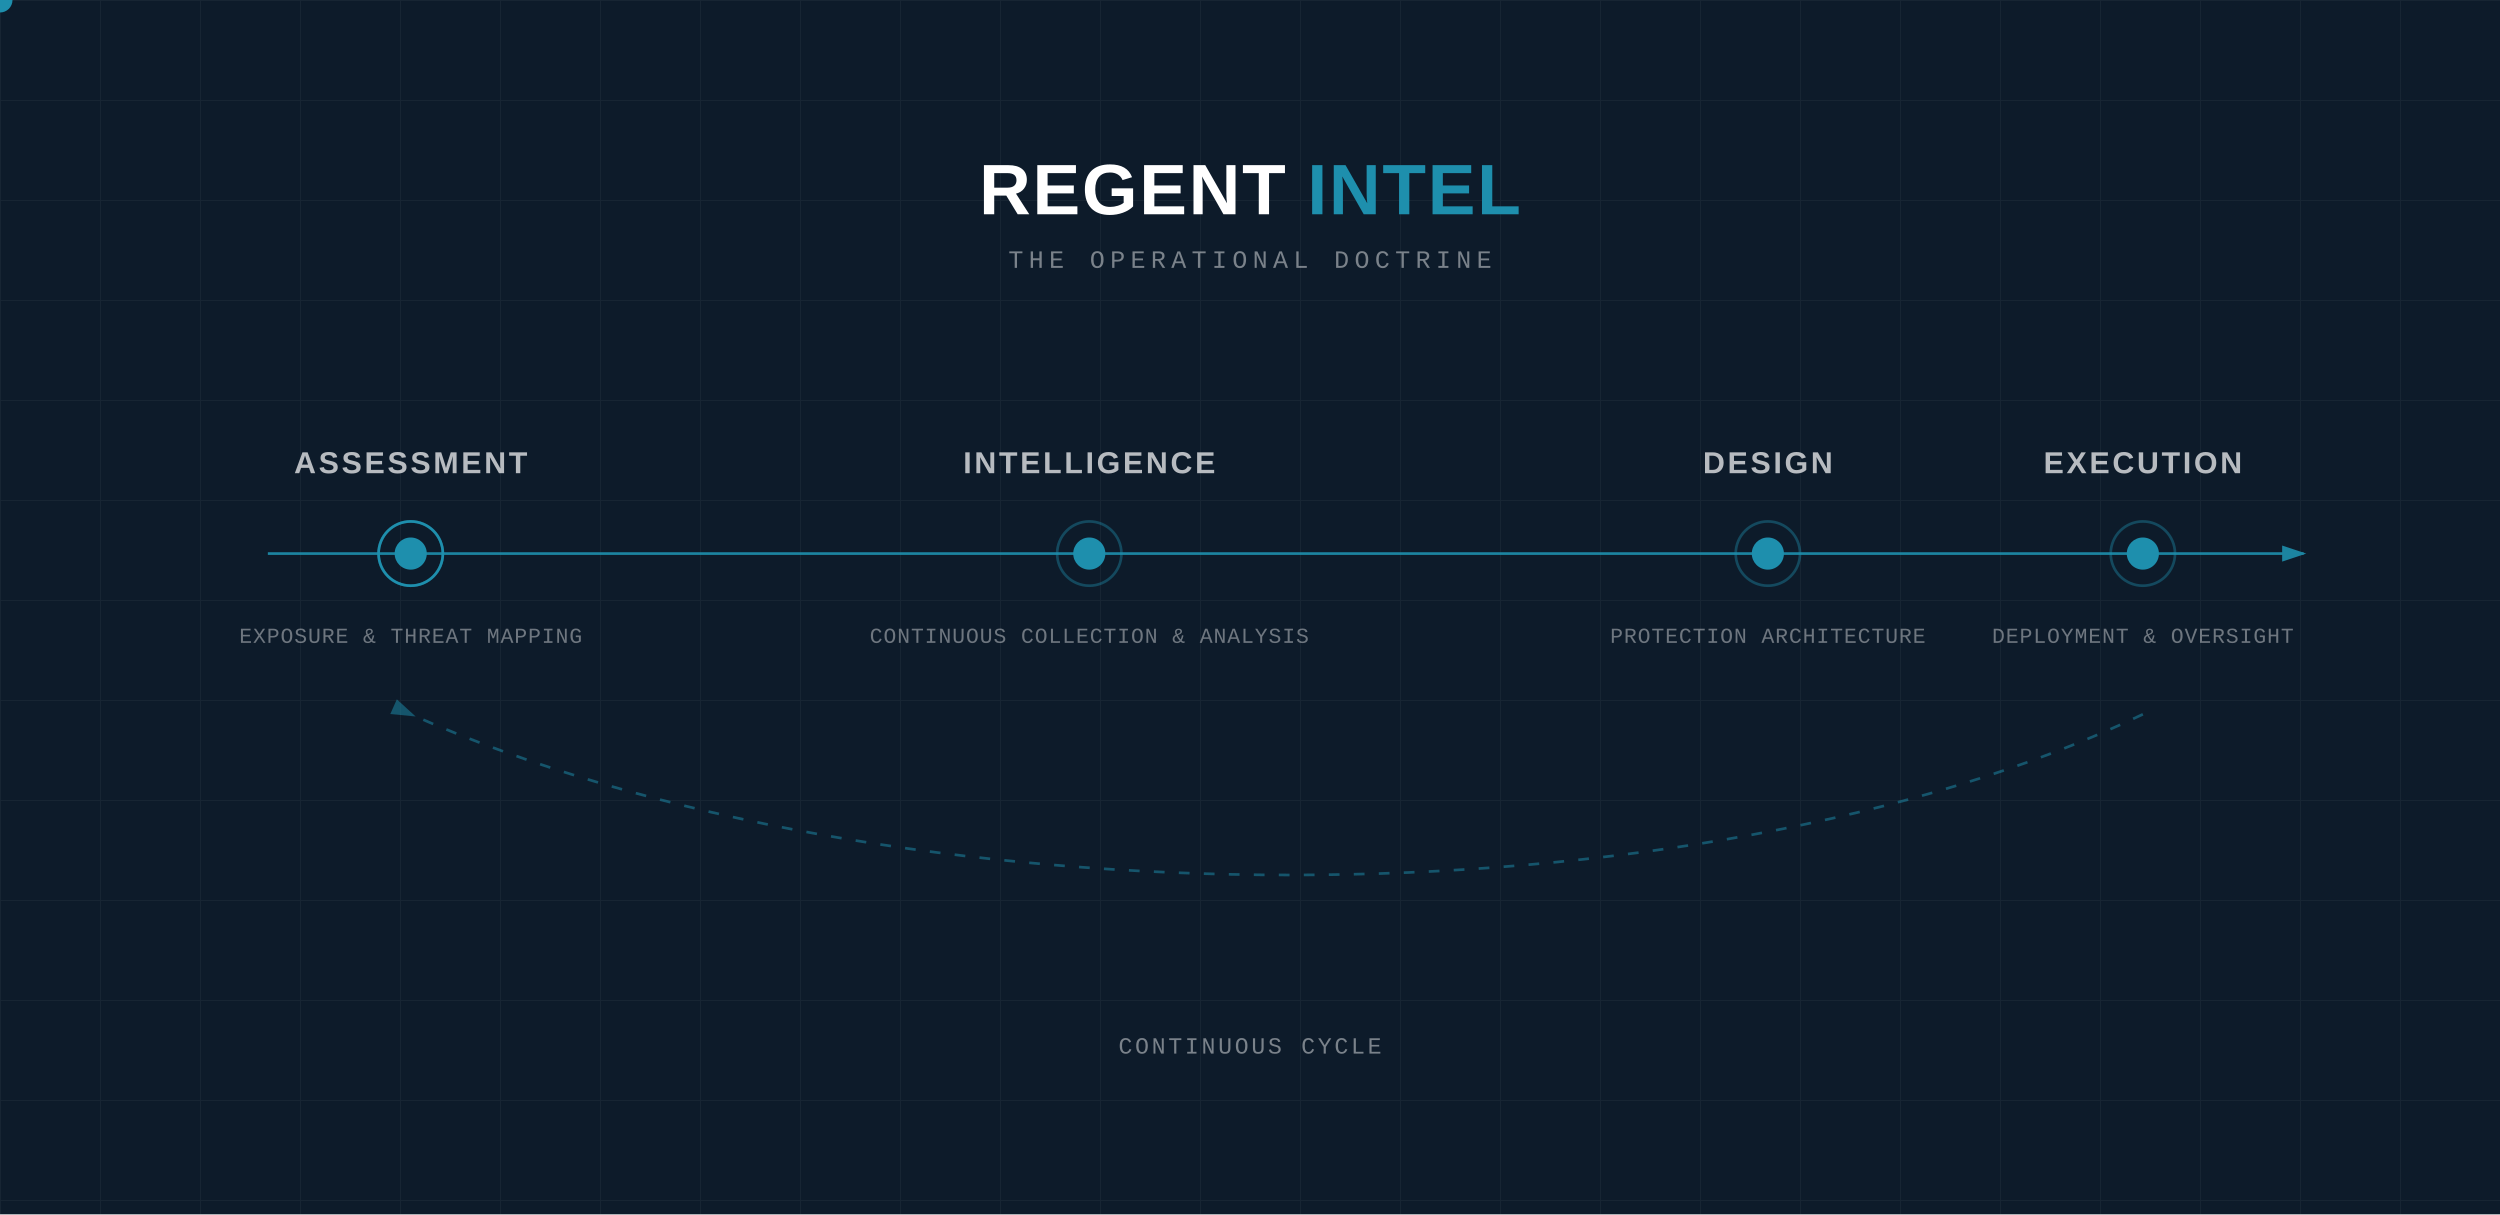
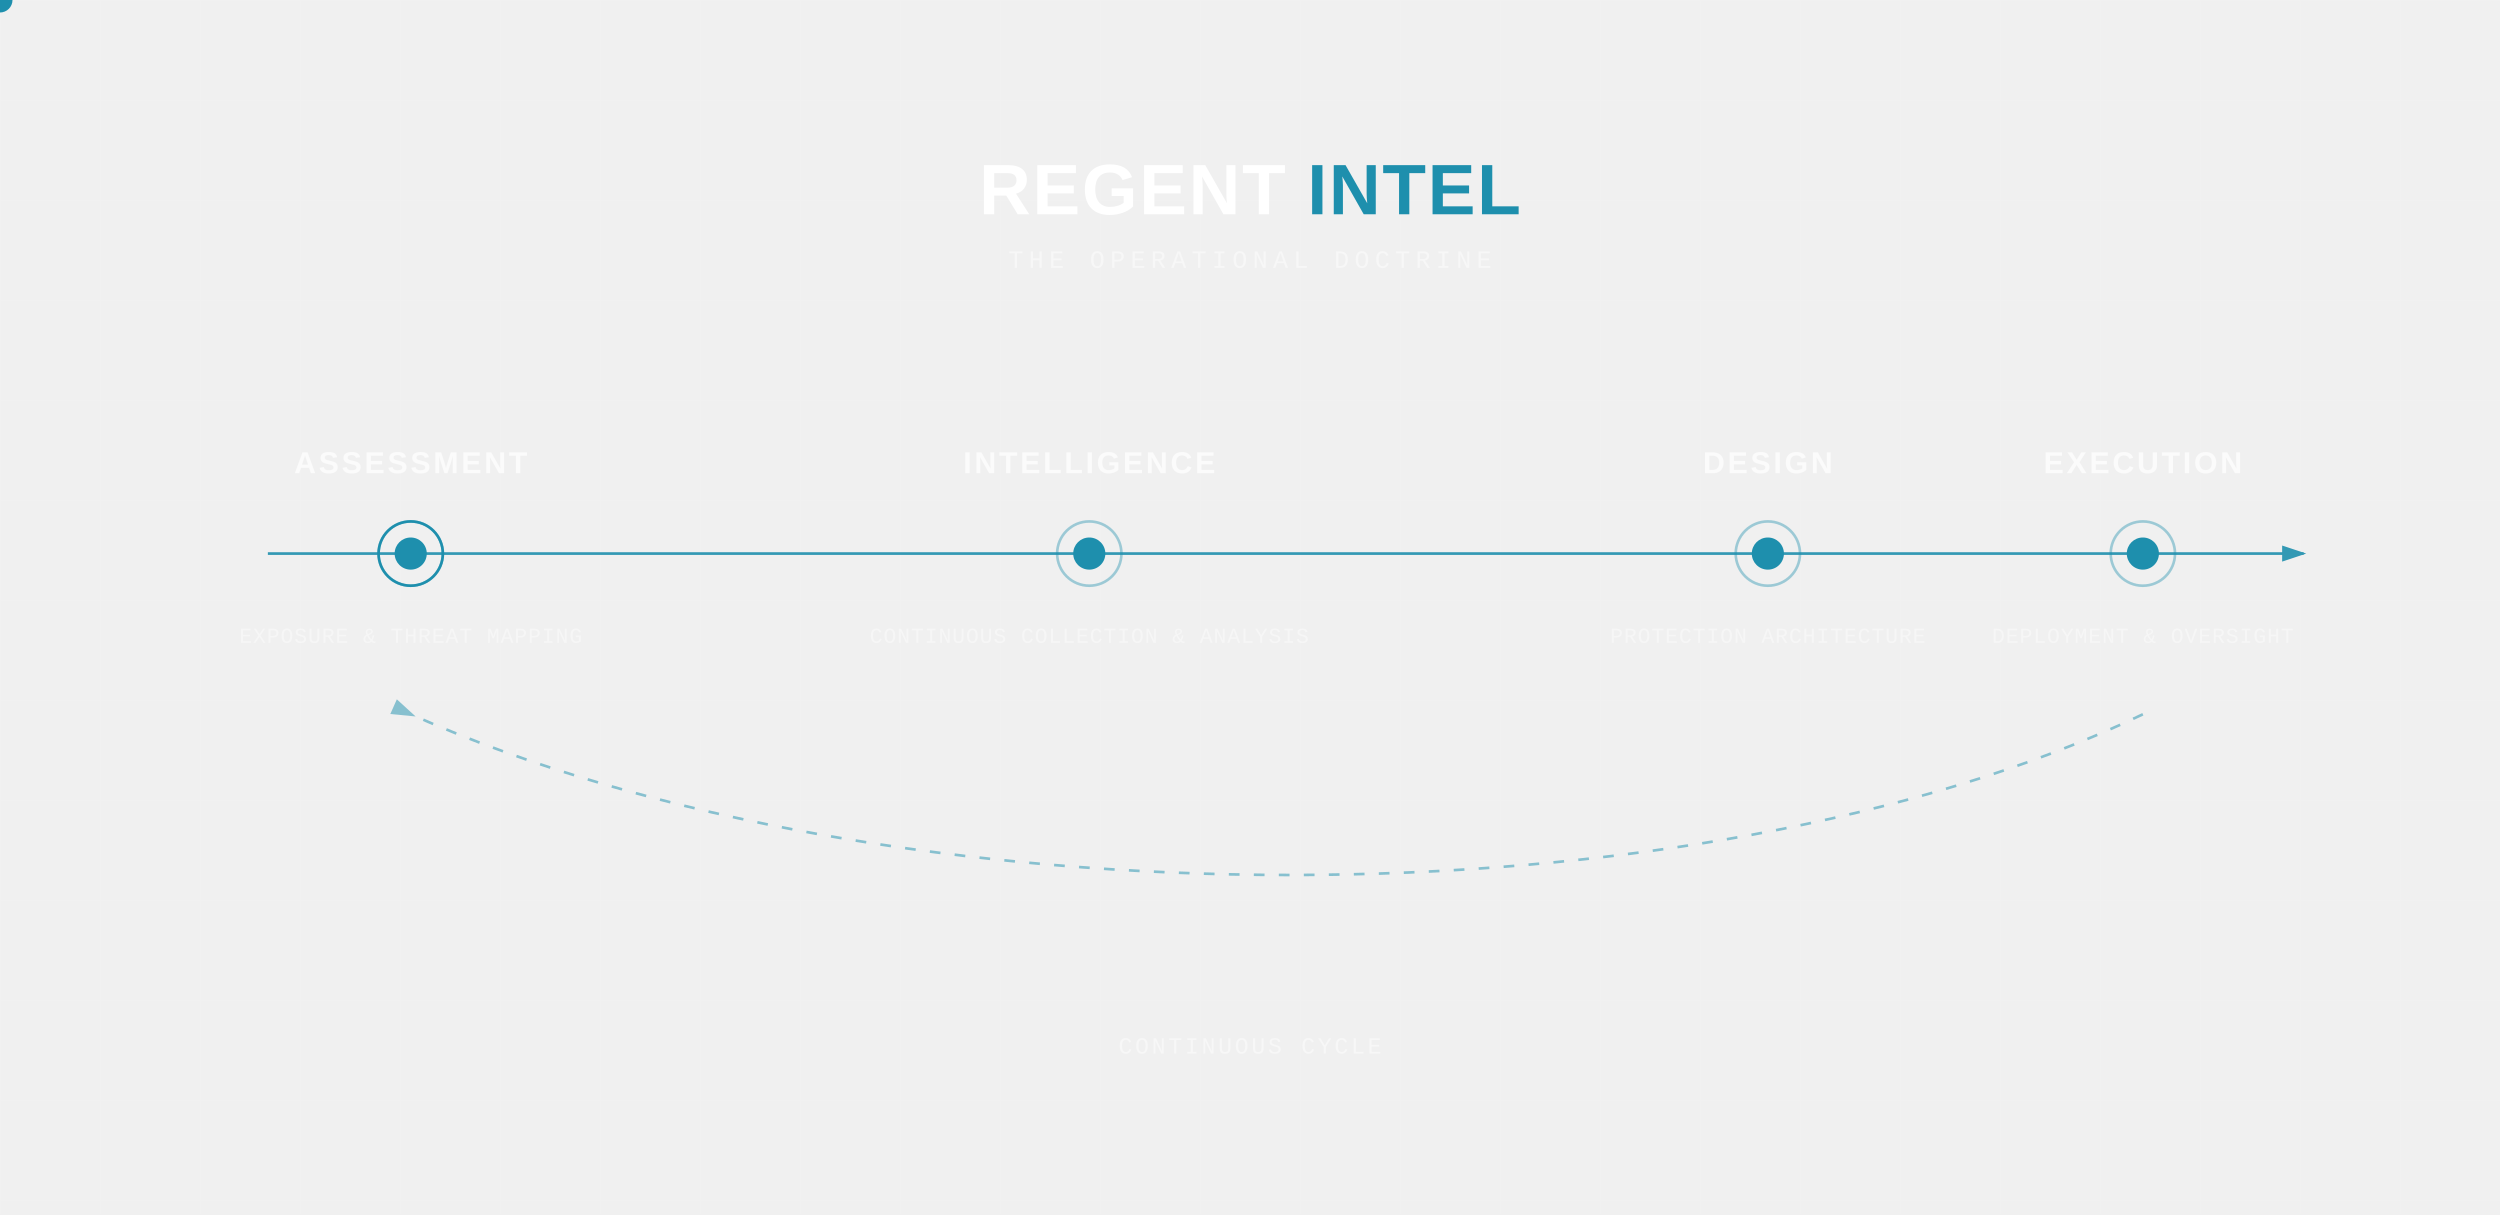
<svg xmlns="http://www.w3.org/2000/svg" viewBox="0 0 1400 680">
  <defs>
    <pattern id="grid" width="56" height="56" patternUnits="userSpaceOnUse">
      <path d="M 56 0 L 0 0 0 56" fill="none" stroke="rgba(255,255,255,0.05)" stroke-width="1" />
    </pattern>
    <marker id="arrowhead" markerWidth="10" markerHeight="10" refX="8" refY="3" orient="auto">
      <path d="M0,0 L0,6 L9,3 z" fill="#1E8FAD" />
    </marker>
    <marker id="arrowhead-back" markerWidth="10" markerHeight="10" refX="2" refY="3" orient="auto">
      <path d="M9,0 L9,6 L0,3 z" fill="#1E8FAD" />
    </marker>
  </defs>
-   <rect width="1400" height="680" fill="#0D1B2A" />
  <rect width="1400" height="680" fill="url(#grid)" />
  <text x="700" y="120" text-anchor="middle" font-family="Arial Narrow, Arial, sans-serif" font-weight="700" font-size="40" letter-spacing="1" fill="#FFFFFF">REGENT <tspan fill="#1E8FAD">INTEL</tspan>
  </text>
  <text x="700" y="150" text-anchor="middle" font-family="Courier New, monospace" font-size="14" letter-spacing="3" fill="rgba(255,255,255,0.45)">THE OPERATIONAL DOCTRINE</text>
  <line x1="150" y1="310" x2="1290" y2="310" stroke="#1E8FAD" stroke-width="1.5" marker-end="url(#arrowhead)" opacity="0.9" />
  <g font-family="Arial Narrow, Arial, sans-serif" font-weight="700" font-size="17" letter-spacing="1.5">
    <text x="230" y="265" text-anchor="middle" fill="rgba(255,255,255,0.7)">ASSESSMENT</text>
    <text x="610" y="265" text-anchor="middle" fill="rgba(255,255,255,0.7)">INTELLIGENCE</text>
    <text x="990" y="265" text-anchor="middle" fill="rgba(255,255,255,0.7)">DESIGN</text>
    <text x="1200" y="265" text-anchor="middle" fill="rgba(255,255,255,0.7)">EXECUTION</text>
  </g>
  <g font-family="Courier New, monospace" font-size="12" letter-spacing="0.5">
    <text x="230" y="360" text-anchor="middle" fill="rgba(255,255,255,0.4)">EXPOSURE &amp; THREAT MAPPING</text>
    <text x="610" y="360" text-anchor="middle" fill="rgba(255,255,255,0.4)">CONTINUOUS COLLECTION &amp; ANALYSIS</text>
    <text x="990" y="360" text-anchor="middle" fill="rgba(255,255,255,0.4)">PROTECTION ARCHITECTURE</text>
    <text x="1200" y="360" text-anchor="middle" fill="rgba(255,255,255,0.4)">DEPLOYMENT &amp; OVERSIGHT</text>
  </g>
  <circle cx="230" cy="310" r="18" fill="none" stroke="#1E8FAD" stroke-width="1.5" opacity="0.4" />
  <circle cx="230" cy="310" r="18" fill="none" stroke="#1E8FAD" stroke-width="1.5">
    <animate attributeName="r" values="30;18;18" keyTimes="0;0.045;1" dur="10s" repeatCount="indefinite" />
    <animate attributeName="opacity" values="0.9;0;0" keyTimes="0;0.045;1" dur="10s" repeatCount="indefinite" />
  </circle>
  <circle cx="230" cy="310" r="9" fill="#1E8FAD" />
  <circle cx="610" cy="310" r="18" fill="none" stroke="#1E8FAD" stroke-width="1.5" opacity="0.4" />
  <circle cx="610" cy="310" r="18" fill="none" stroke="#1E8FAD" stroke-width="1.5" opacity="0">
    <animate attributeName="r" values="18;18;30;18;18" keyTimes="0;0.235;0.235;0.28;1" dur="10s" repeatCount="indefinite" />
    <animate attributeName="opacity" values="0;0;0.9;0;0" keyTimes="0;0.235;0.235;0.28;1" dur="10s" repeatCount="indefinite" />
  </circle>
  <circle cx="610" cy="310" r="9" fill="#1E8FAD" />
  <circle cx="990" cy="310" r="18" fill="none" stroke="#1E8FAD" stroke-width="1.5" opacity="0.4" />
  <circle cx="990" cy="310" r="18" fill="none" stroke="#1E8FAD" stroke-width="1.5" opacity="0">
    <animate attributeName="r" values="18;18;30;18;18" keyTimes="0;0.47;0.47;0.515;1" dur="10s" repeatCount="indefinite" />
    <animate attributeName="opacity" values="0;0;0.9;0;0" keyTimes="0;0.47;0.47;0.515;1" dur="10s" repeatCount="indefinite" />
  </circle>
  <circle cx="990" cy="310" r="9" fill="#1E8FAD" />
  <circle cx="1200" cy="310" r="18" fill="none" stroke="#1E8FAD" stroke-width="1.5" opacity="0.4" />
  <circle cx="1200" cy="310" r="18" fill="none" stroke="#1E8FAD" stroke-width="1.5" opacity="0">
    <animate attributeName="r" values="18;18;30;18;18" keyTimes="0;0.6;0.6;0.645;1" dur="10s" repeatCount="indefinite" />
    <animate attributeName="opacity" values="0;0;0.9;0;0" keyTimes="0;0.6;0.6;0.645;1" dur="10s" repeatCount="indefinite" />
  </circle>
  <circle cx="1200" cy="310" r="9" fill="#1E8FAD" />
  <circle r="7" fill="#1E8FAD">
    <animateMotion path="M 230 310 L 1200 310" dur="10s" begin="0s" repeatCount="indefinite" calcMode="linear" keyPoints="0;1" keyTimes="0;0.6" />
    <animate attributeName="opacity" values="1;1;0;0" keyTimes="0;0.58;0.6;1" dur="10s" repeatCount="indefinite" />
  </circle>
  <path id="cyclePath" d="M 1200 400 C 950 520, 500 520, 230 400" fill="none" stroke="#1E8FAD" stroke-width="1.5" stroke-dasharray="6 8" opacity="0.5" marker-end="url(#arrowhead-back)" />
  <text x="700" y="590" text-anchor="middle" font-family="Courier New, monospace" font-size="13" letter-spacing="1.5" fill="rgba(255,255,255,0.45)">CONTINUOUS CYCLE</text>
  <circle r="6" fill="#1E8FAD">
    <animateMotion dur="10s" begin="0s" repeatCount="indefinite" calcMode="linear" keyPoints="0;1" keyTimes="0;1">
      <mpath href="#cyclePath" />
    </animateMotion>
    <animate attributeName="opacity" values="0;0;1;1;0" keyTimes="0;0.6;0.64;0.98;1" dur="10s" repeatCount="indefinite" />
  </circle>
</svg>
